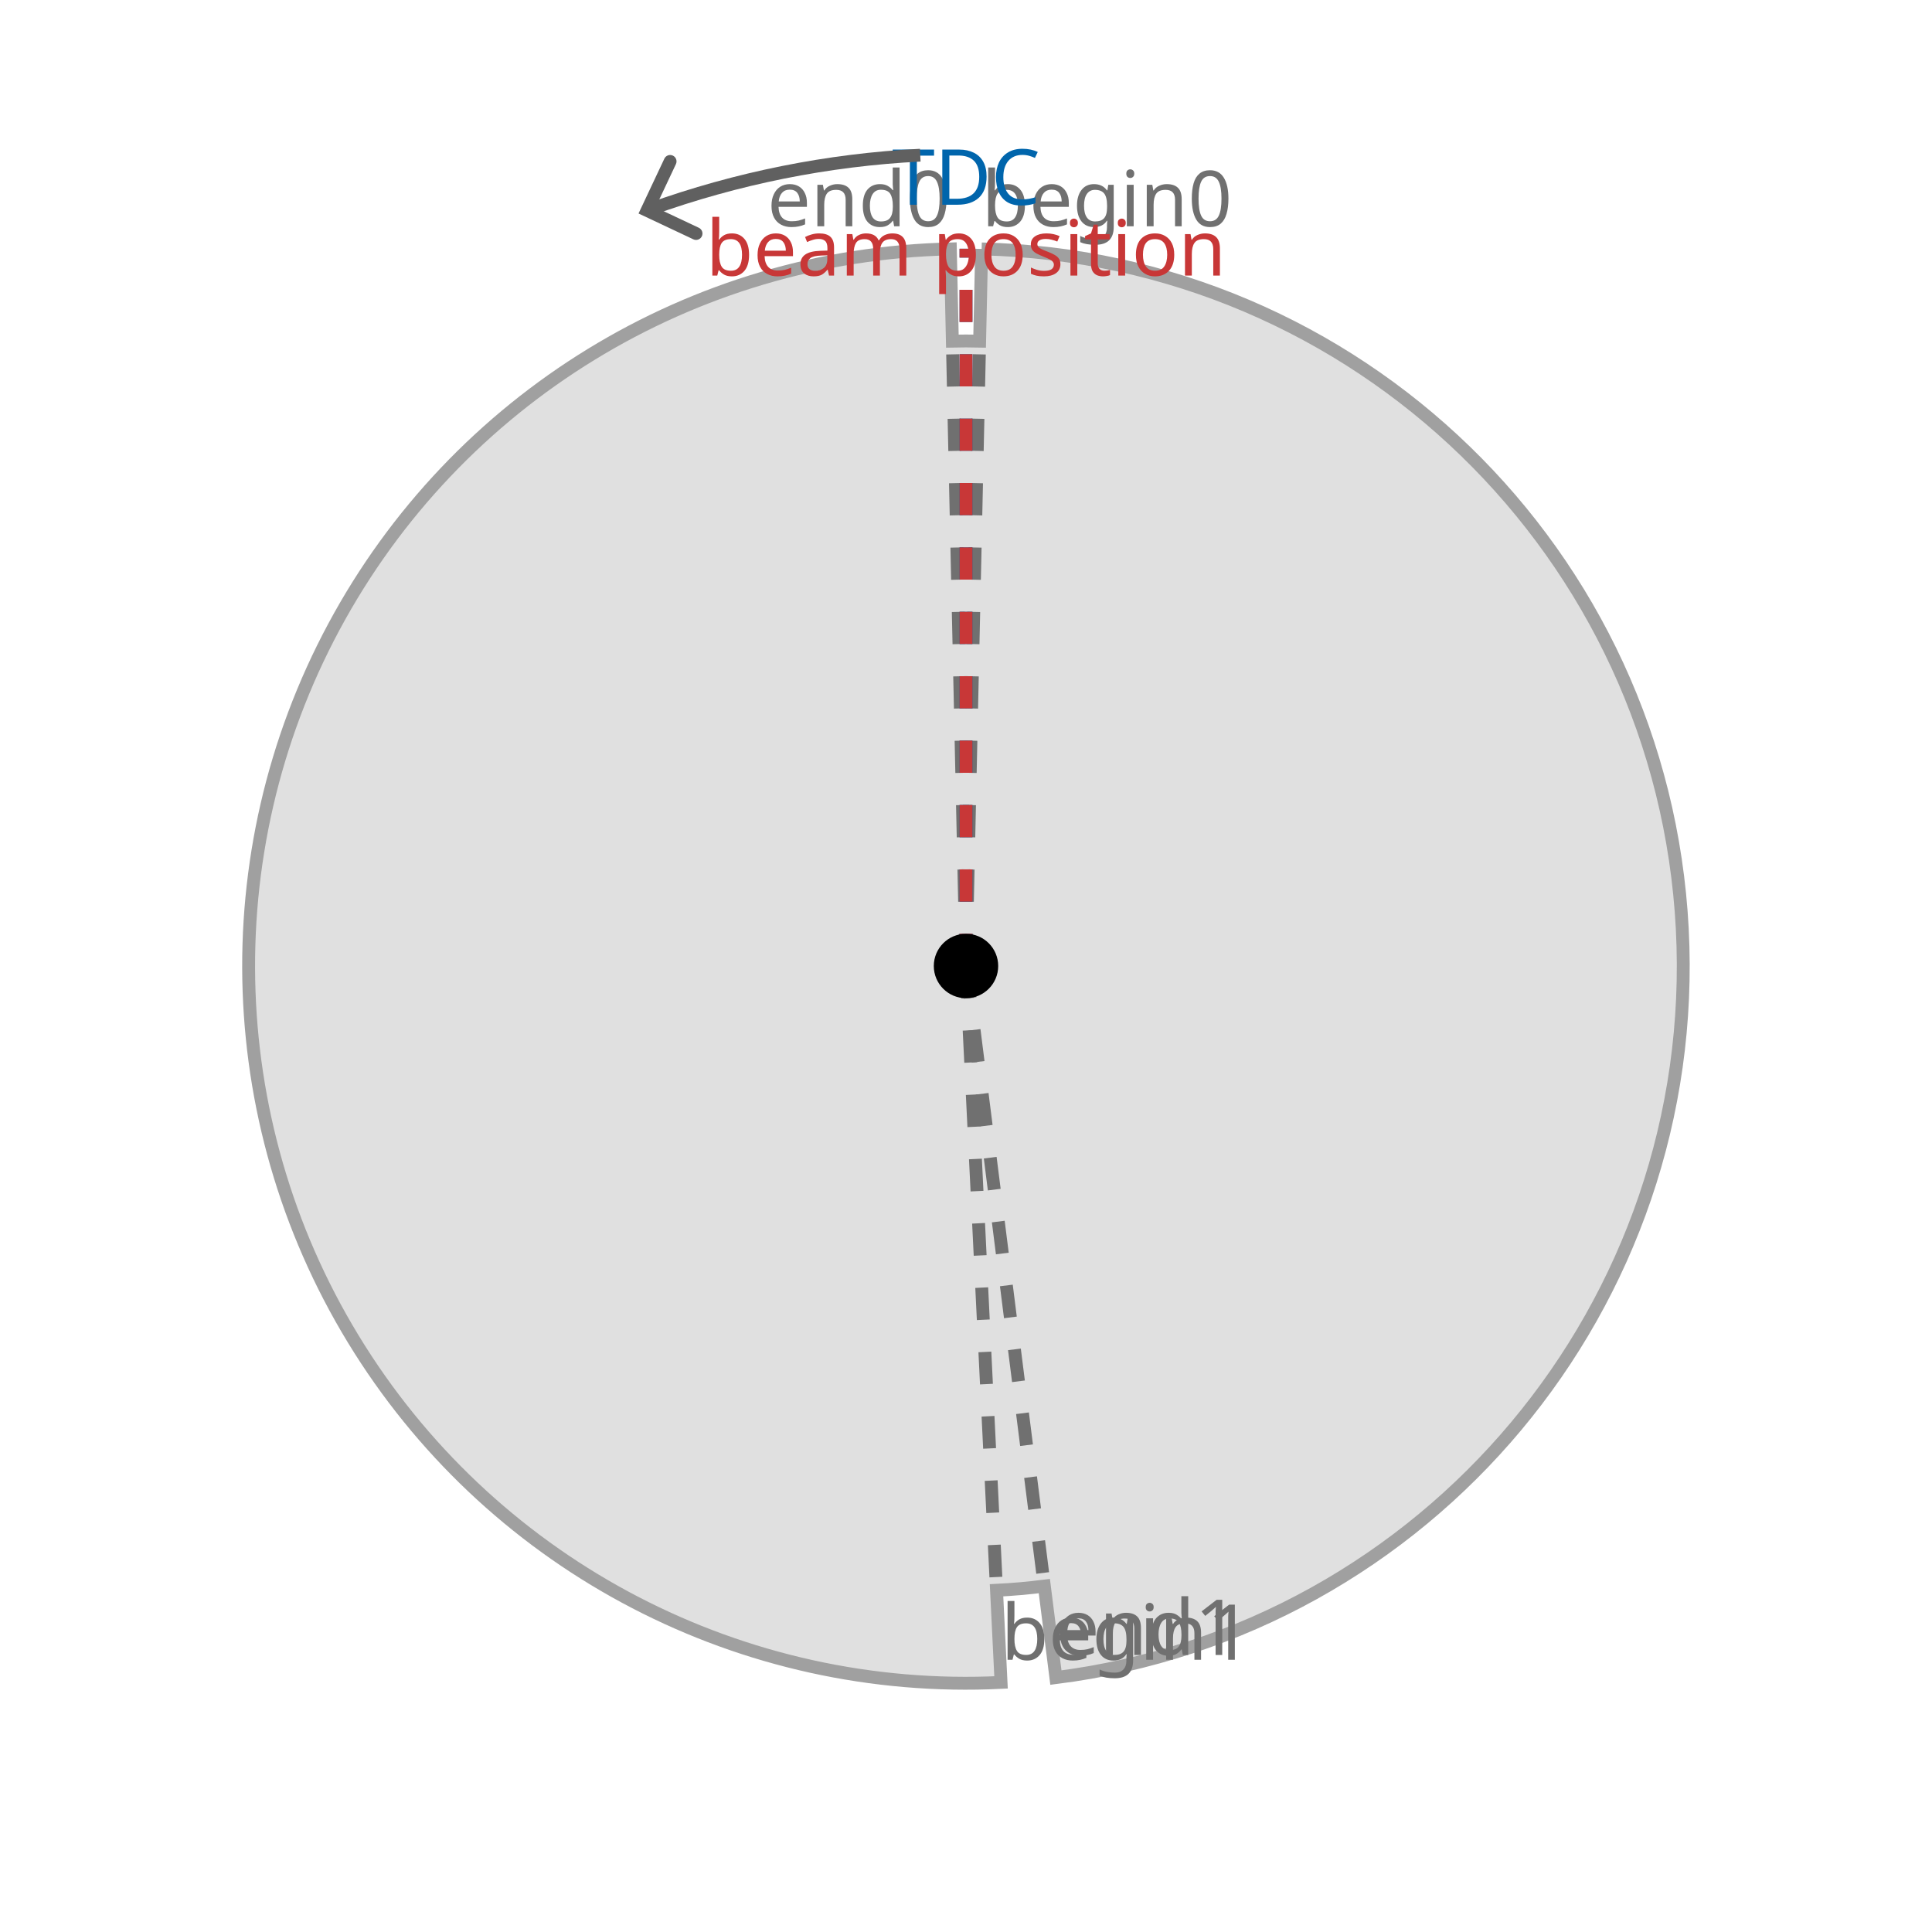
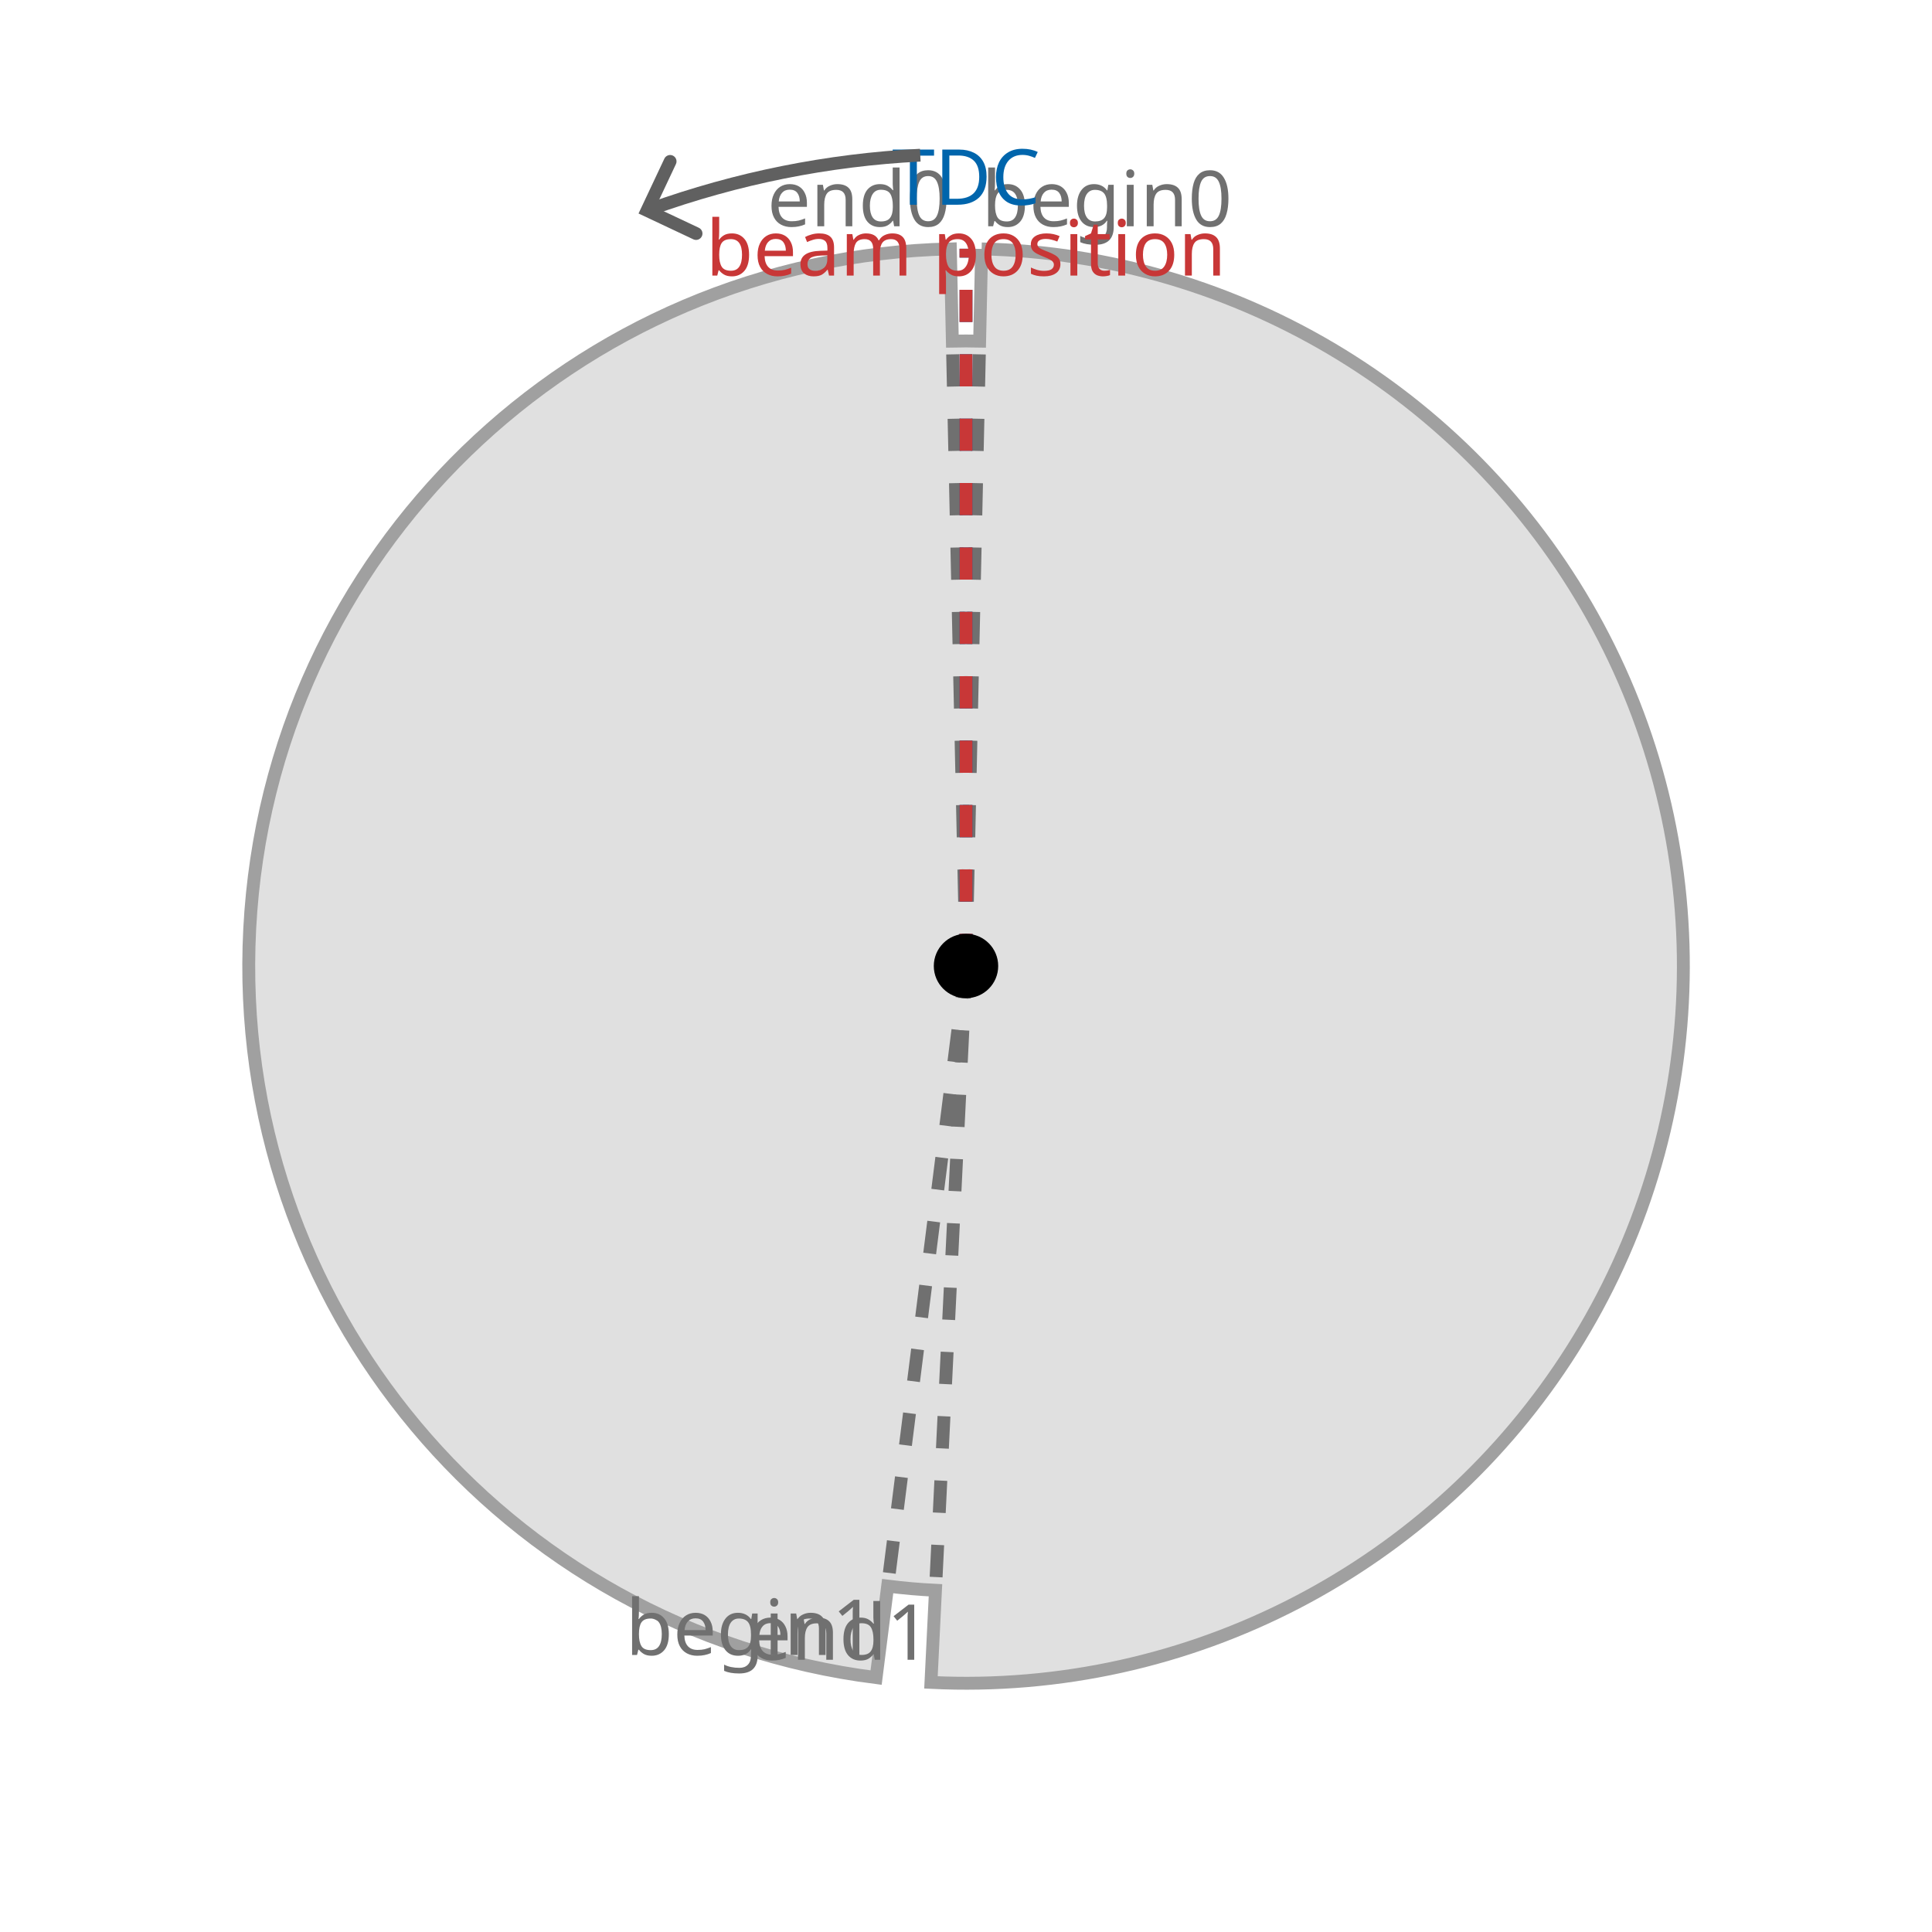
<svg xmlns="http://www.w3.org/2000/svg" version="1.1" width="300" height="300" viewBox="0 0 300 300">
-   <path d="M152.430 38.652 L152.117 52.968 A97.055 97.055 0 0 0 147.883 52.968 L147.570 38.652 A111.375 111.375 0 1 0 155.441 261.242 L154.741 246.939 A97.055 97.055 0 0 0 162.164 246.290 L163.959 260.497 A111.375 111.375 0 0 0 152.430 38.652" fill="#e0e0e0" stroke="#a0a0a0" stroke-width="2" />
+   <path d="M152.430 38.652 L152.117 52.968 A97.055 97.055 0 0 0 147.883 52.968 L147.570 38.652 A111.375 111.375 0 0 0 136.041 260.497 L137.836 246.290 A97.055 97.055 0 0 0 145.259 246.939 L144.559 261.242 A111.375 111.375 0 1 0 152.430 38.652" fill="#e0e0e0" stroke="#a0a0a0" stroke-width="2" />
  <path d="M150 150 L152.117 52.968" stroke="#707070" stroke-width="2" stroke-dasharray="5,5" />
  <text x="152.43" y="38.652" text-anchor="start" font-family="sans-serif" dominant-baseline="ideographic" fill="#707070">begin0</text>
  <path d="M150 150 L147.883 52.968" stroke="#707070" stroke-width="2" stroke-dasharray="5,5" />
  <text x="147.57" y="38.652" text-anchor="end" font-family="sans-serif" dominant-baseline="ideographic" fill="#707070">end0</text>
-   <path d="M150 150 L154.741 246.939" stroke="#707070" stroke-width="2" stroke-dasharray="5,5" />
-   <text x="155.441" y="261.242" text-anchor="start" font-family="sans-serif" dominant-baseline="ideographic" fill="#707070">begin1</text>
-   <path d="M150 150 L162.164 246.290" stroke="#707070" stroke-width="2" stroke-dasharray="5,5" />
-   <text x="163.959" y="260.497" text-anchor="start" font-family="sans-serif" dominant-baseline="ideographic" fill="#707070">end1</text>
+   <path d="M150 150 L137.836 246.290" stroke="#707070" stroke-width="2" stroke-dasharray="5,5" />
+   <text x="136.041" y="260.497" text-anchor="end" font-family="sans-serif" dominant-baseline="ideographic" fill="#707070">begin1</text>
+   <path d="M150 150 L145.259 246.939" stroke="#707070" stroke-width="2" stroke-dasharray="5,5" />
+   <text x="144.559" y="261.242" text-anchor="end" font-family="sans-serif" dominant-baseline="ideographic" fill="#707070">end1</text>
  <path d="M150 150 L150.0 38.625" stroke="#0065ac" stroke-width="2" stroke-dasharray="5,5" />
  <text x="150.0" y="27.625" text-anchor="middle" dominant-baseline="middle" font-family="sans-serif" fill="#0065ac">TDC</text>
  <g id="rotation-arrow" transform="matrix(0.75,0,0,0.75,0,20)">
    <path fill="#606060" d="m 190.463,4.141 c -19.229,0.974 -38.208,4.779 -56.326,11.293 l 0.895,2.49 C 152.904,11.498 171.627,7.744 190.596,6.783 Z" />
    <path fill="#606060" stroke-linecap="round" d="m 138.299,5.502 a 1.323,1.323 0 0 0 -0.75,0.682 l -5.348,11.352 11.352,5.348 A 1.323,1.323 0 0 0 145.312,22.25 1.323,1.323 0 0 0 144.68,20.488 l -8.957,-4.219 4.219,-8.959 a 1.323,1.323 0 0 0 -0.633,-1.76 1.323,1.323 0 0 0 -1.01,-0.049 z" />
  </g>
  <path d="M150 150 L150.0 38.625" stroke="#c83737" stroke-width="2" stroke-dasharray="5,5" />
  <text x="150.0" y="38.625" text-anchor="middle" dominant-baseline="middle" font-family="sans-serif" fill="#c83737">beam position</text>
  <circle cx="150.0" cy="150.0" r="5" />
</svg>
